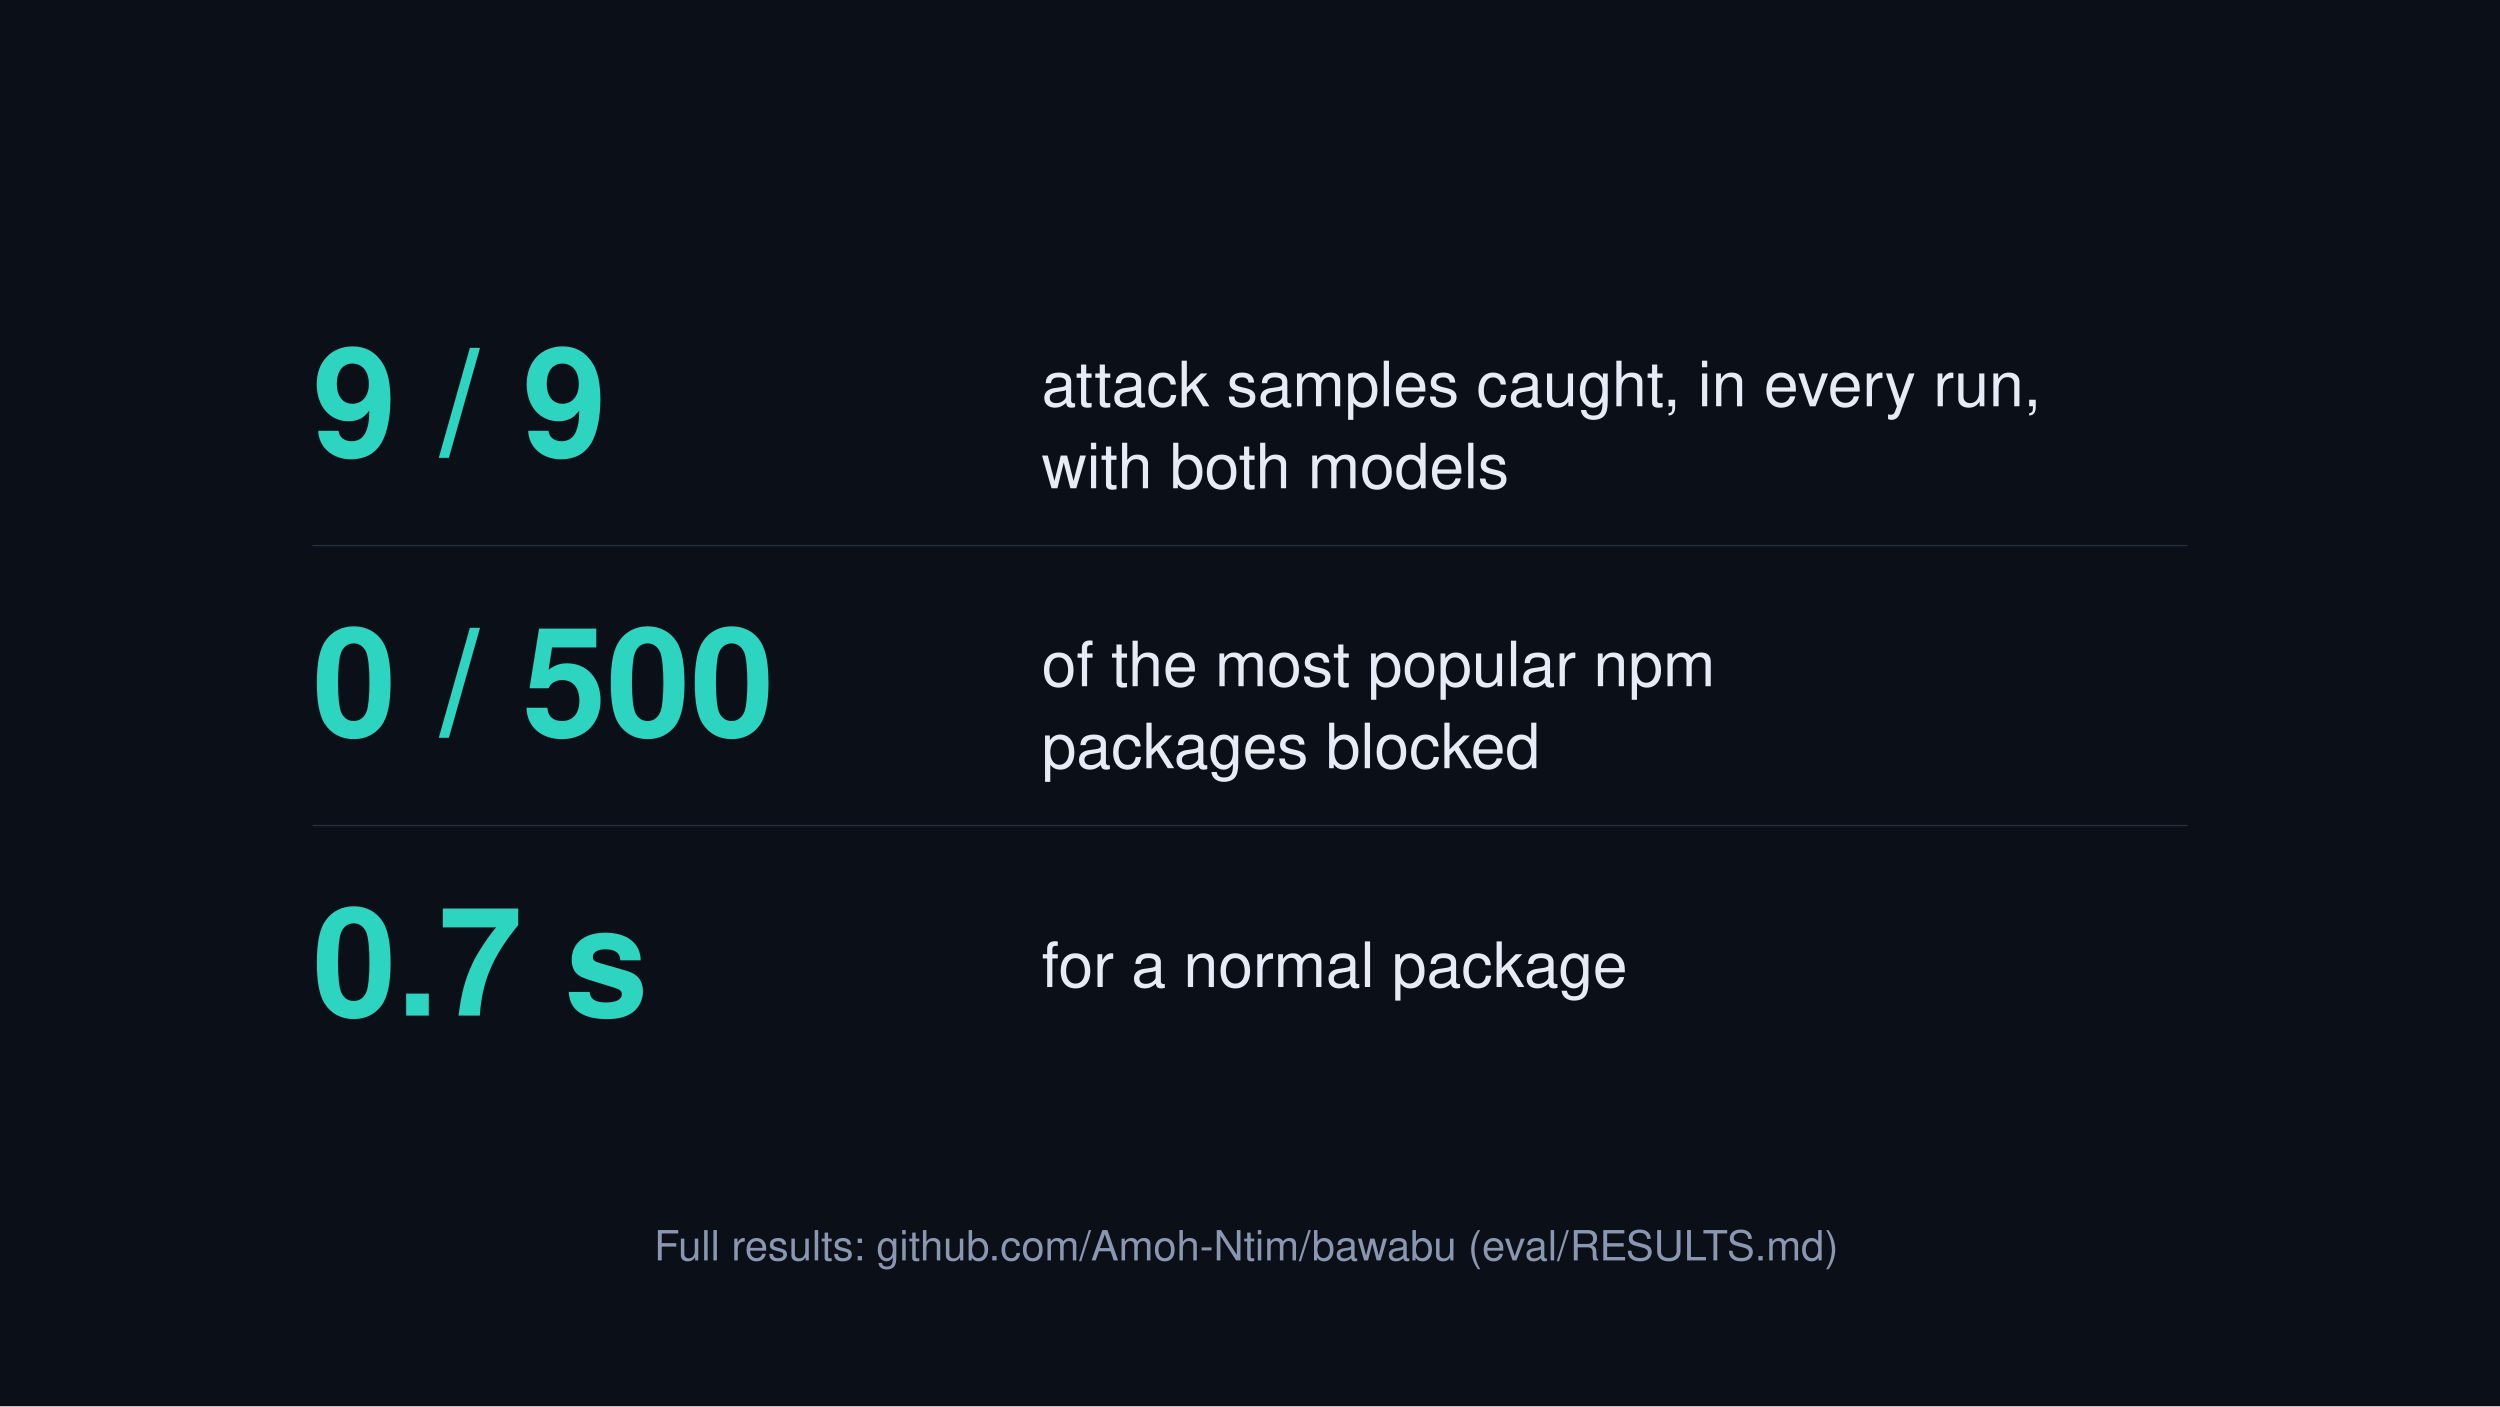
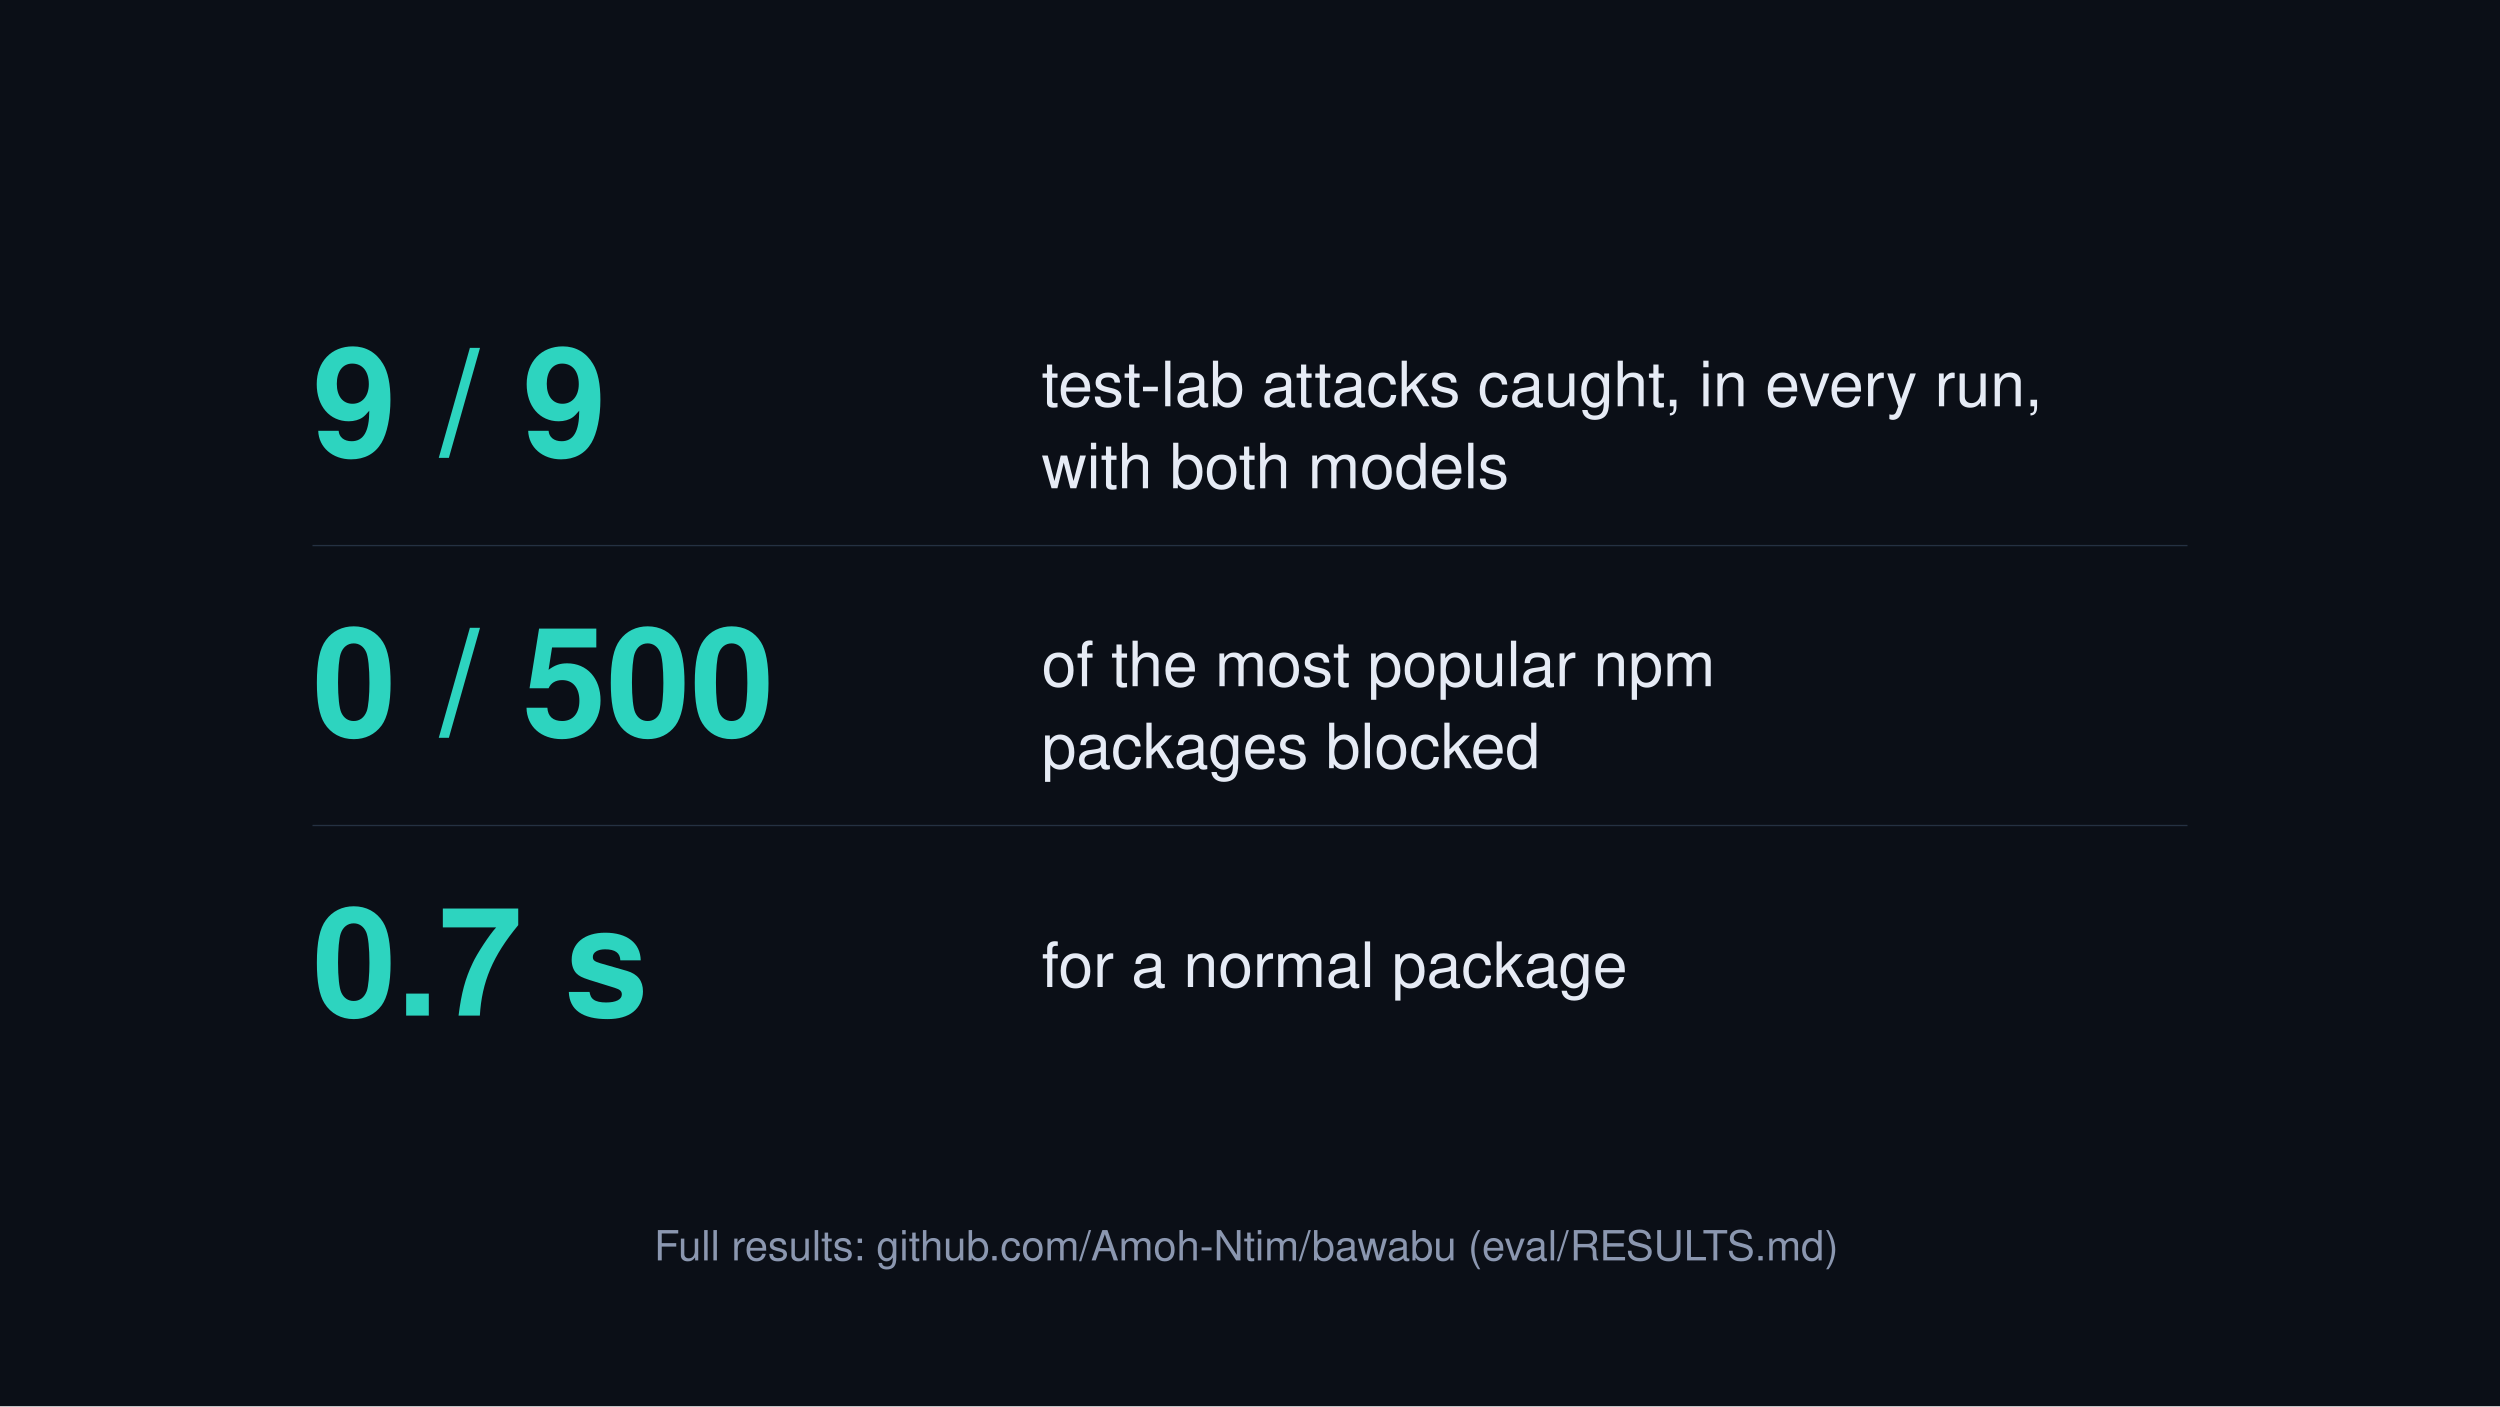
<svg xmlns="http://www.w3.org/2000/svg" width="1920" height="1080" viewBox="0 0 1920 1080">
  <rect width="1920" height="1080" fill="#0B0F17" />
  <text x="240.000" y="350" font-family="Helvetica, Arial, sans-serif" font-size="116" font-weight="700" fill="#2DD4BF">9 / 9</text>
-   <text x="800.000" y="312" font-family="Helvetica, Arial, sans-serif" font-size="48" font-weight="400" fill="#E6EBF5">attack samples caught, in every run,</text>
+   <text x="800.000" y="312" font-family="Helvetica, Arial, sans-serif" font-size="48" font-weight="400" fill="#E6EBF5">test-lab attacks caught, in every run,</text>
  <text x="800.000" y="375" font-family="Helvetica, Arial, sans-serif" font-size="48" font-weight="400" fill="#E6EBF5">with both models</text>
  <text x="240.000" y="565" font-family="Helvetica, Arial, sans-serif" font-size="116" font-weight="700" fill="#2DD4BF">0 / 500</text>
  <text x="800.000" y="527" font-family="Helvetica, Arial, sans-serif" font-size="48" font-weight="400" fill="#E6EBF5">of the most popular npm</text>
  <text x="800.000" y="590" font-family="Helvetica, Arial, sans-serif" font-size="48" font-weight="400" fill="#E6EBF5">packages blocked</text>
  <text x="240.000" y="780" font-family="Helvetica, Arial, sans-serif" font-size="116" font-weight="700" fill="#2DD4BF">0.7 s</text>
  <text x="800.000" y="758" font-family="Helvetica, Arial, sans-serif" font-size="48" font-weight="400" fill="#E6EBF5">for a normal package</text>
  <path d="M240 419H1680" stroke="#253142" />
  <path d="M240 634H1680" stroke="#253142" />
  <text x="502.359" y="968" font-family="Helvetica, Arial, sans-serif" font-size="32" font-weight="400" fill="#8B97B0">Full results: github.com/Amoh-Ntim/bawabu (eval/RESULTS.md)</text>
</svg>
